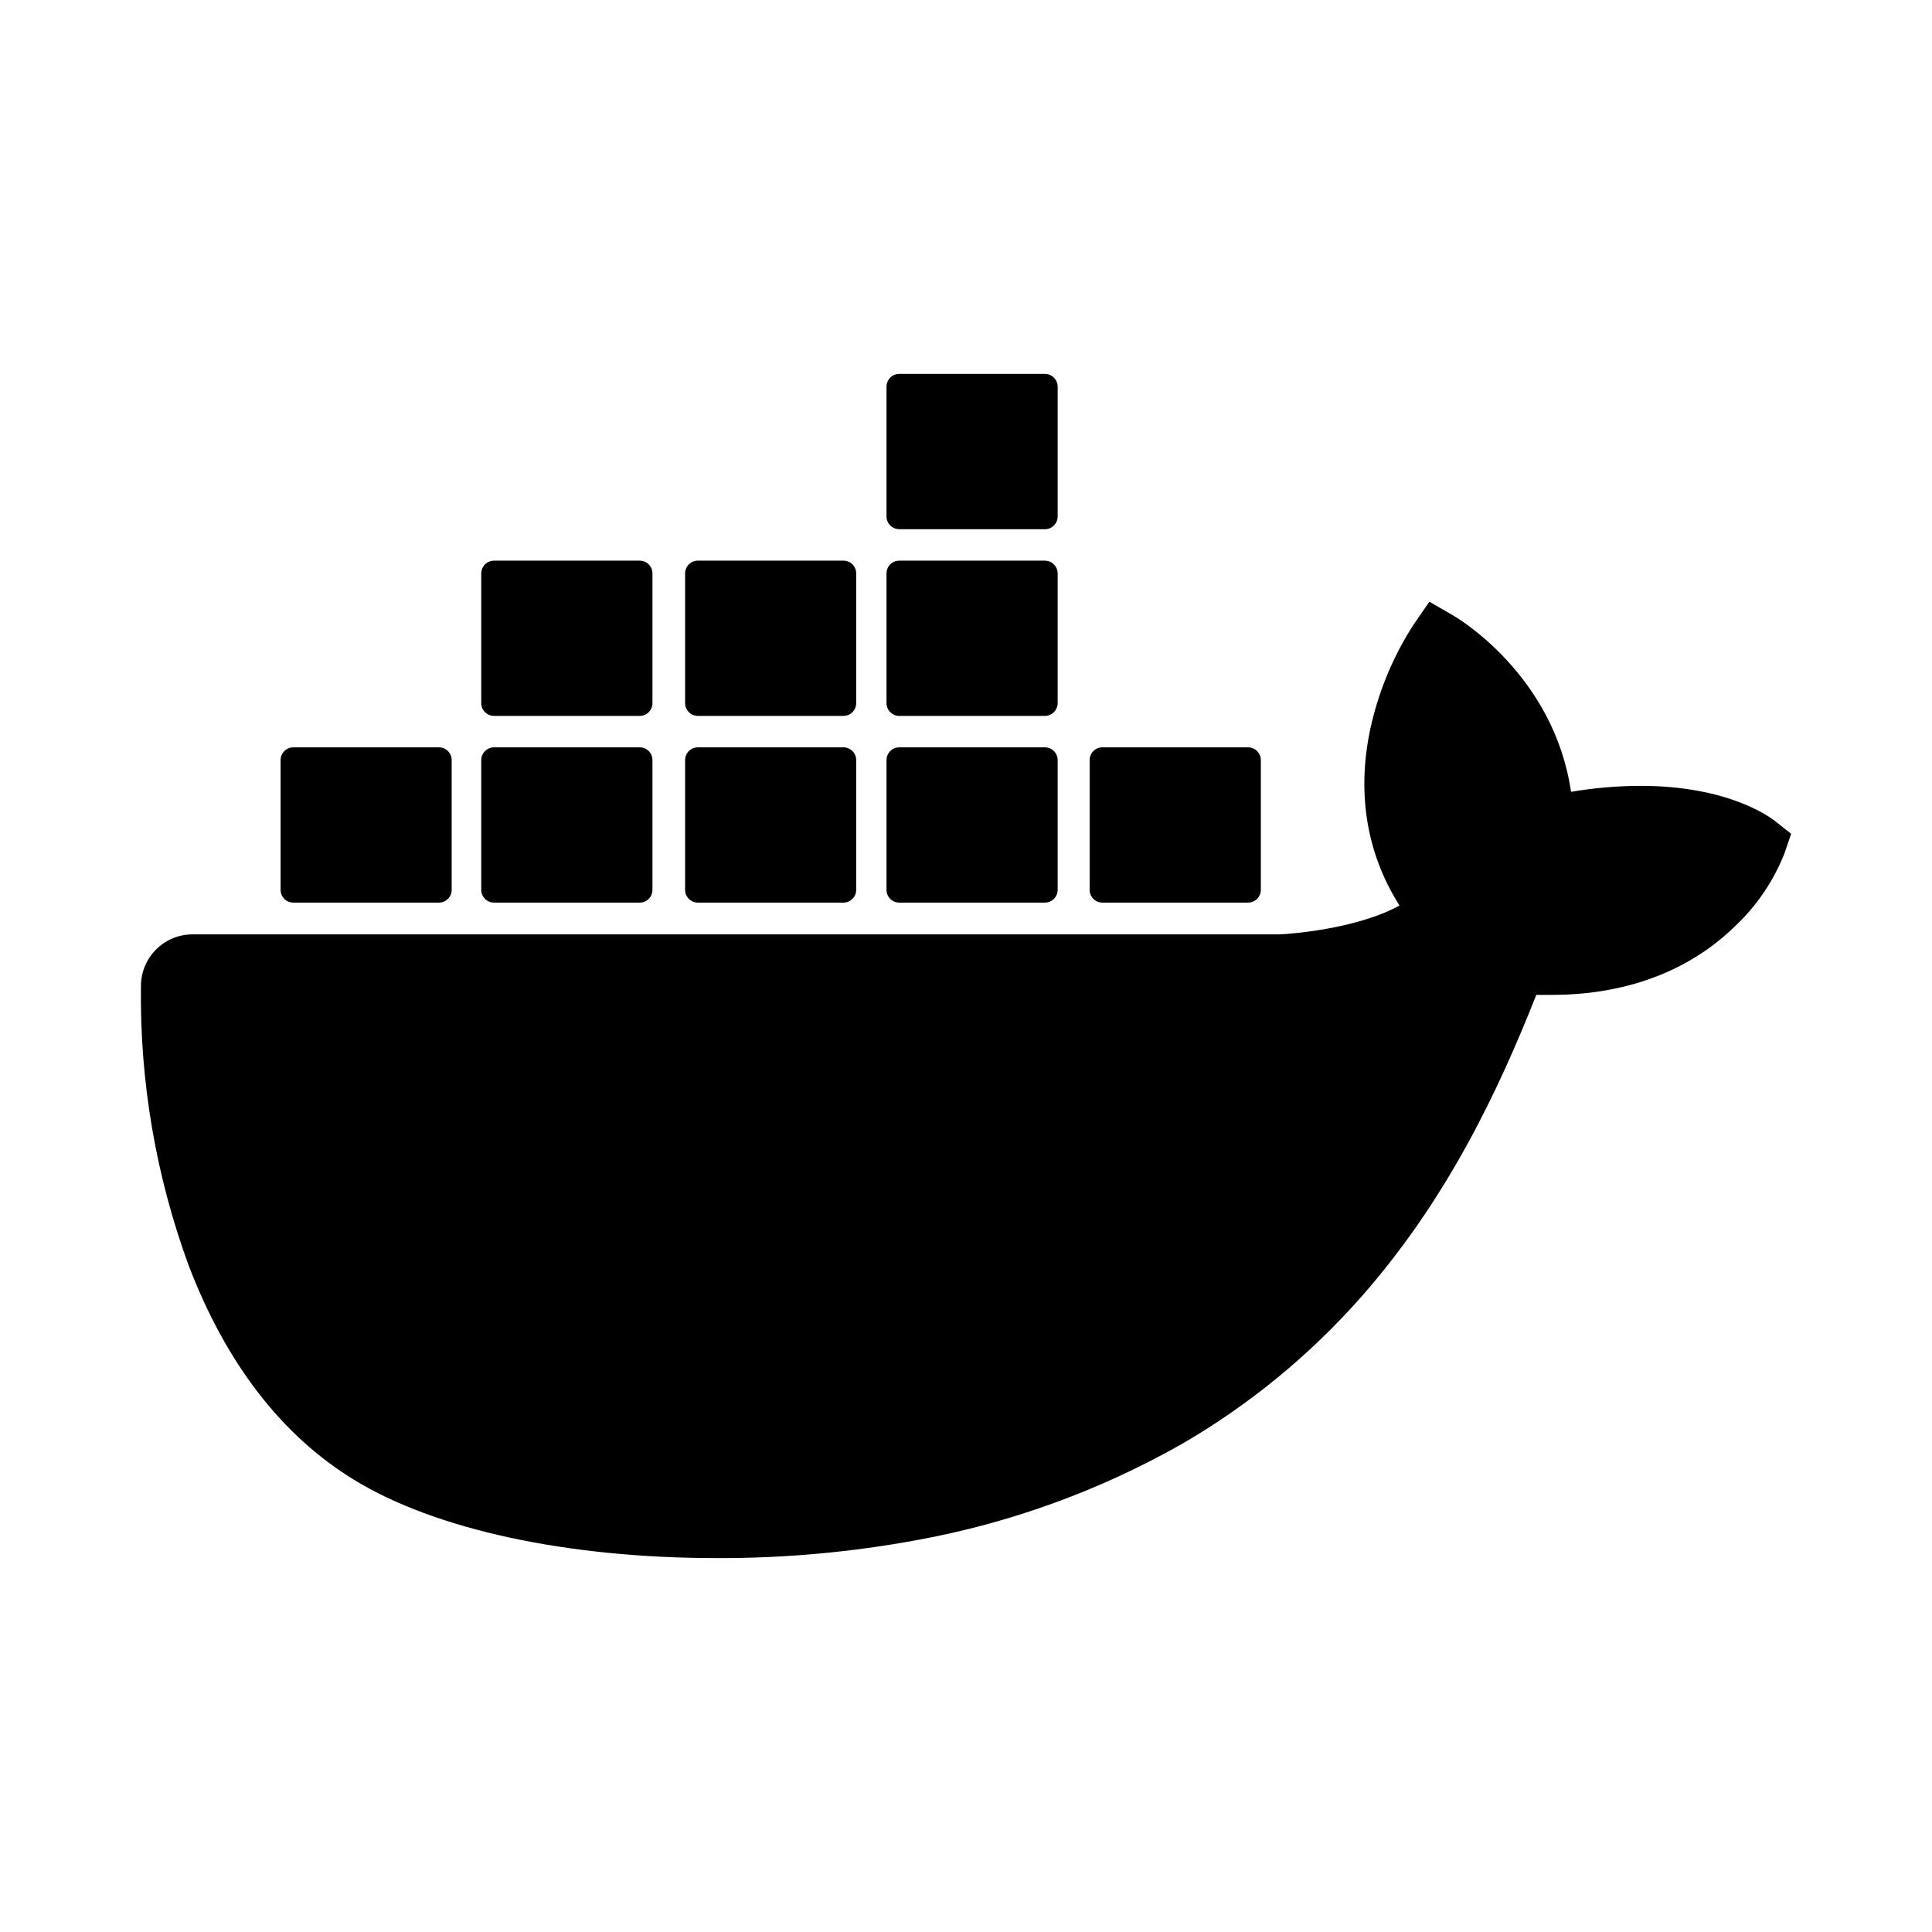
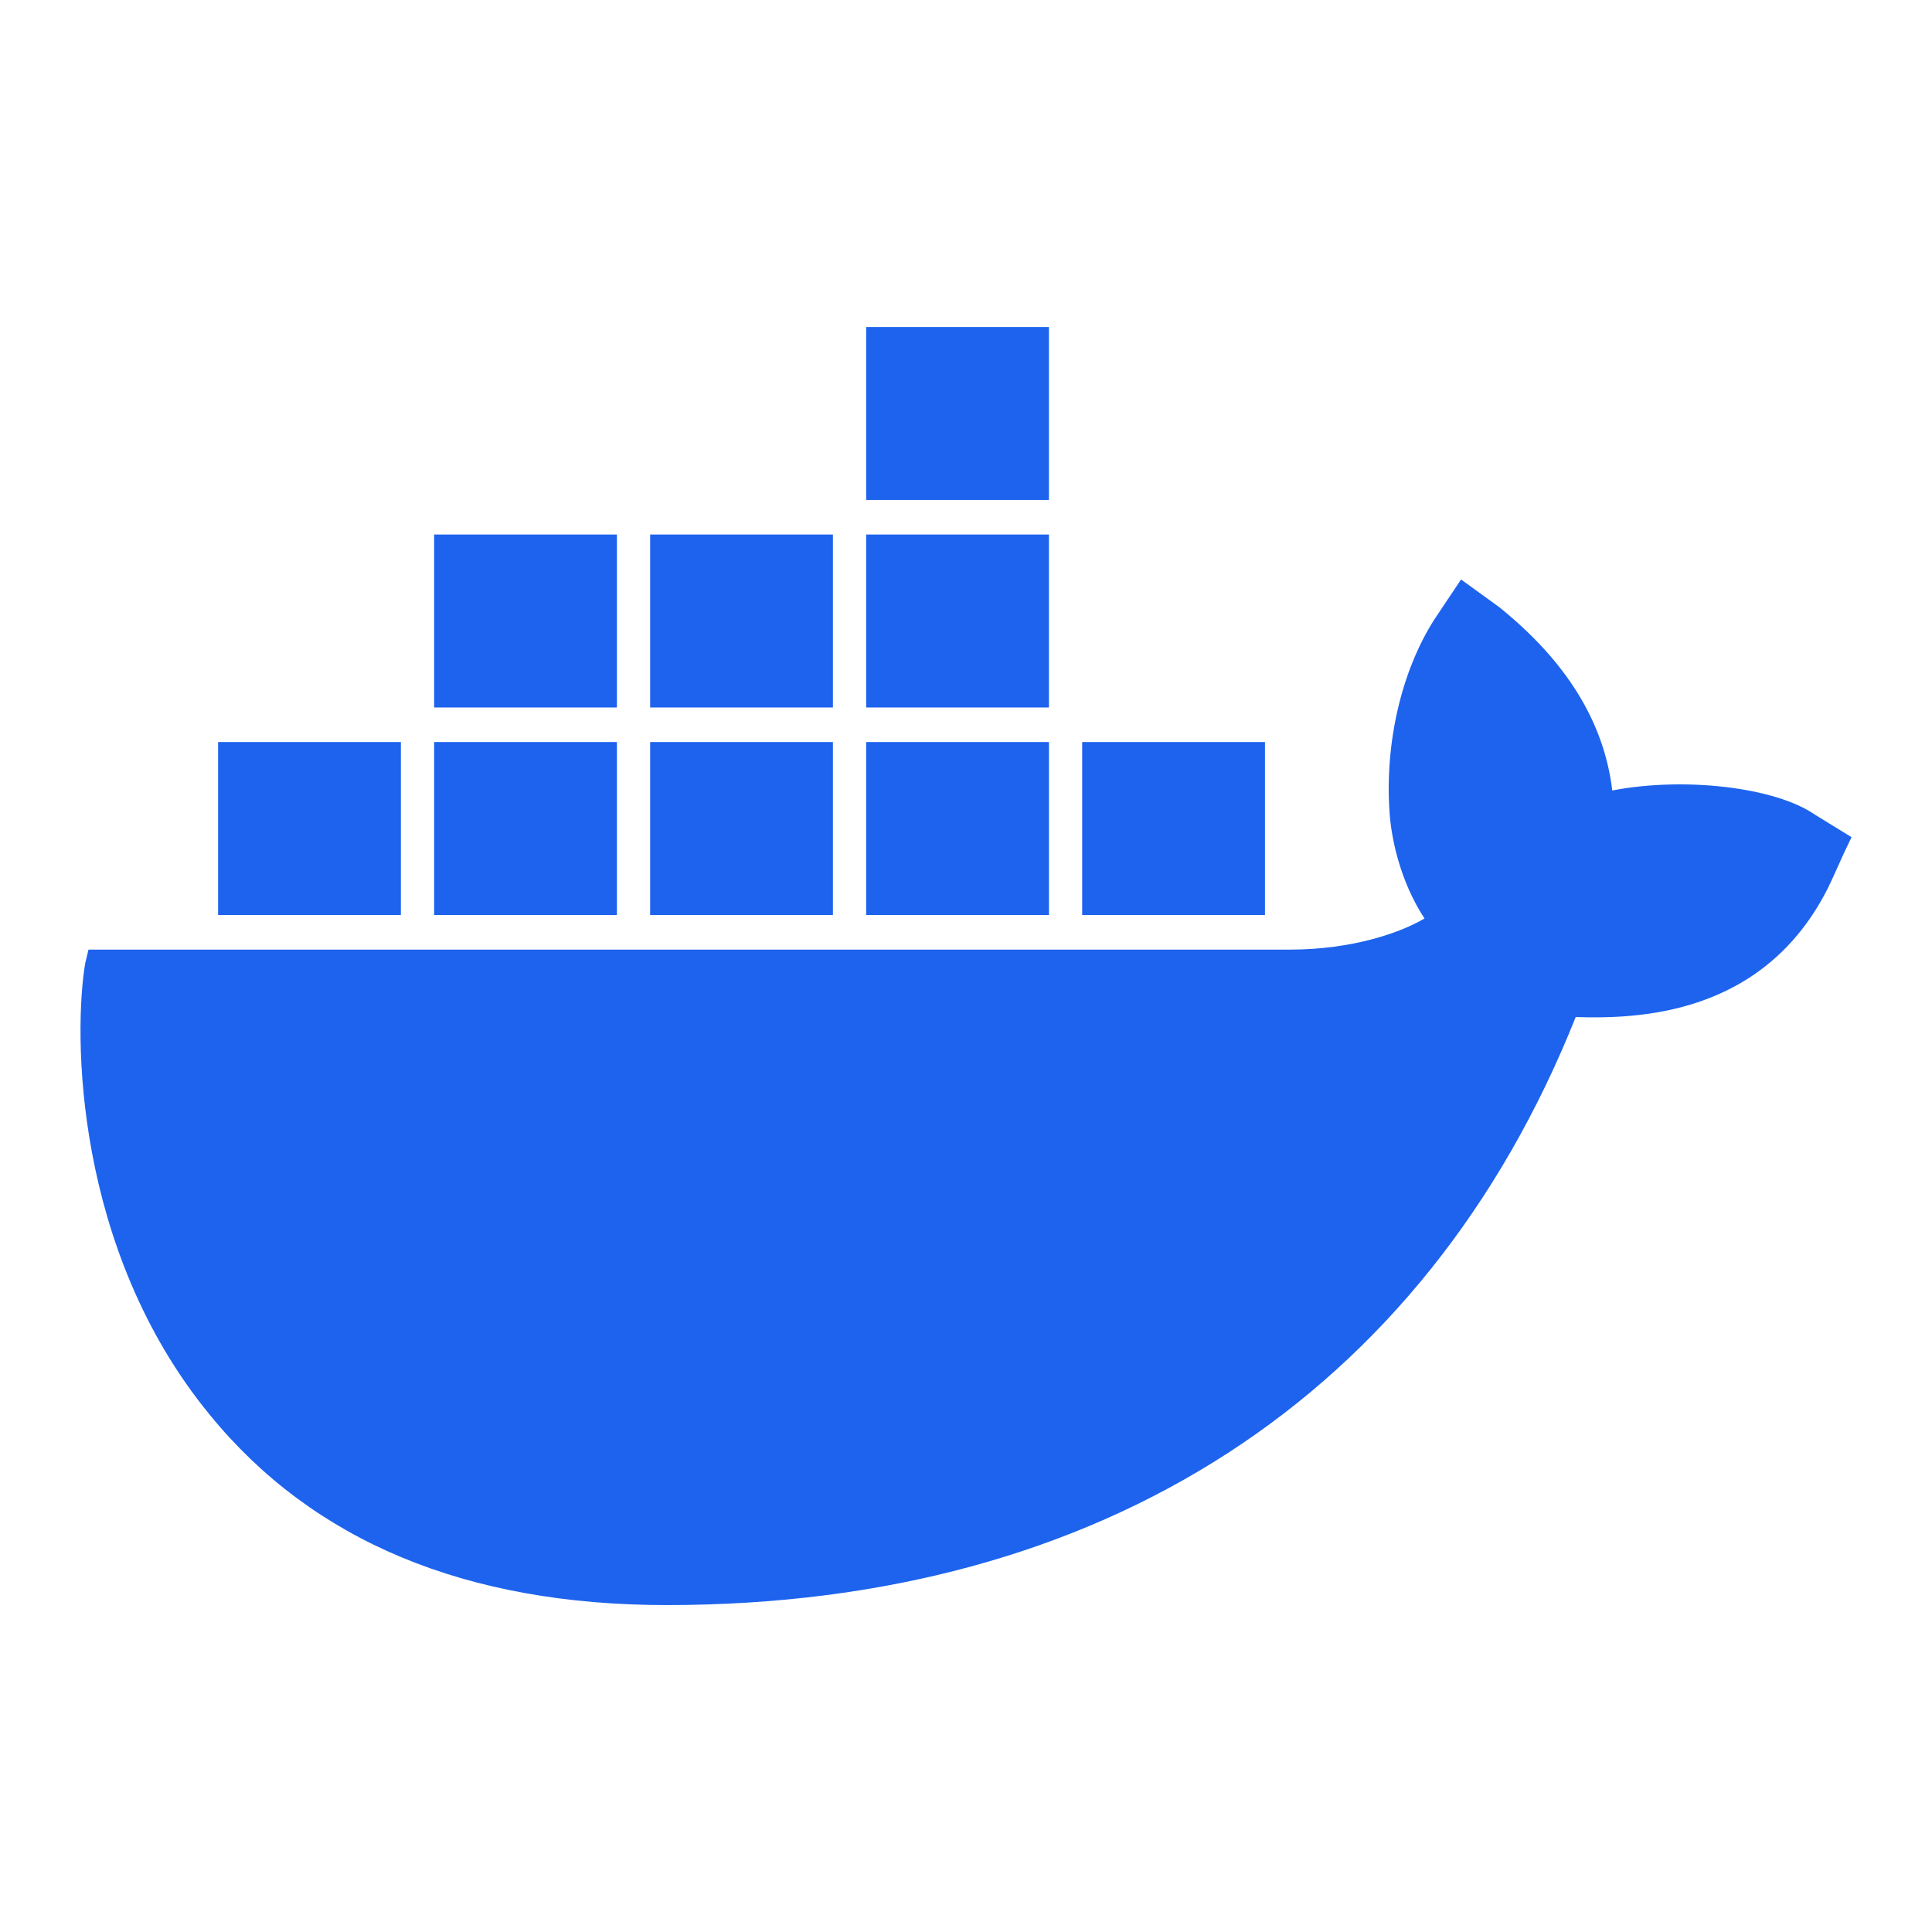
- <svg xmlns="http://www.w3.org/2000/svg" viewBox="0 0 24 24" fill="currentColor">
-   <g transform="translate(1.750 1.750) scale(0.85417)">
-     <path d="M13.983 11.078h2.119a.186.186 0 00.186-.185V9.006a.186.186 0 00-.186-.186h-2.119a.185.185 0 00-.185.185v1.888c0 .102.083.185.185.185m-2.954-5.43h2.118a.186.186 0 00.186-.186V3.574a.186.186 0 00-.186-.185h-2.118a.185.185 0 00-.185.185v1.888c0 .102.082.185.185.185m0 2.716h2.118a.187.187 0 00.186-.186V6.29a.186.186 0 00-.186-.185h-2.118a.185.185 0 00-.185.185v1.887c0 .102.082.185.185.186m-2.93 0h2.12a.186.186 0 00.184-.186V6.29a.185.185 0 00-.185-.185H8.1a.185.185 0 00-.185.185v1.887c0 .102.083.185.185.186m-2.964 0h2.119a.186.186 0 00.185-.186V6.29a.185.185 0 00-.185-.185H5.136a.186.186 0 00-.186.185v1.887c0 .102.084.185.186.186m5.893 2.715h2.118a.186.186 0 00.186-.185V9.006a.186.186 0 00-.186-.186h-2.118a.185.185 0 00-.185.185v1.888c0 .102.082.185.185.185m-2.93 0h2.12a.185.185 0 00.184-.185V9.006a.185.185 0 00-.184-.186h-2.12a.185.185 0 00-.184.185v1.888c0 .102.083.185.185.185m-2.964 0h2.119a.185.185 0 00.185-.185V9.006a.185.185 0 00-.184-.186h-2.12a.186.186 0 00-.186.186v1.887c0 .102.084.185.186.185m-2.92 0h2.12a.185.185 0 00.184-.185V9.006a.185.185 0 00-.184-.186h-2.12a.185.185 0 00-.184.185v1.888c0 .102.082.185.185.185M23.763 9.89c-.065-.051-.672-.51-1.954-.51-.338.001-.676.03-1.01.087-.248-1.7-1.653-2.53-1.716-2.566l-.344-.199-.226.327c-.284.438-.49.922-.612 1.43-.23.97-.09 1.882.403 2.661-.595.332-1.55.413-1.744.42H.751a.751.751 0 00-.75.748 11.376 11.376 0 00.692 4.062c.545 1.428 1.355 2.48 2.41 3.124 1.18.723 3.1 1.137 5.275 1.137.983.003 1.963-.086 2.93-.266a12.248 12.248 0 003.823-1.389c.98-.567 1.86-1.288 2.61-2.136 1.252-1.418 1.998-2.997 2.553-4.4h.221c1.372 0 2.215-.549 2.68-1.009.309-.293.55-.65.707-1.046l.098-.288Z" />
+ <svg xmlns="http://www.w3.org/2000/svg" viewBox="0 0 24 24" fill="none">
+   <g transform="translate(1.000 4.062) scale(0.08594)">
+     <path fill="#1D63ED" d="M250.716 70.497c-5.765-4-18.976-5.5-29.304-3.5c-1.2-10-6.725-18.749-16.333-26.499l-5.524-4l-3.844 5.75c-4.803 7.5-7.205 18-6.485 28c.24 3.499 1.441 9.749 5.044 15.249c-3.362 2-10.328 4.5-19.455 4.5H1.155l-.48 2c-1.682 9.999-1.682 41.248 18.014 65.247c14.892 18.249 36.99 27.499 66.053 27.499c62.93 0 109.528-30.25 131.386-84.997c8.647.25 27.142 0 36.51-18.75c.24-.5.72-1.5 2.401-5.249l.961-2zM139.986 0h-26.42v24.999h26.42zm0 29.999h-26.42v24.999h26.42zm-31.225 0h-26.42v24.999h26.42zm-31.225 0H51.115v24.999h26.421zM46.311 59.998H19.89v24.999h26.42zm31.225 0H51.115v24.999h26.421zm31.225 0h-26.42v24.999h26.42zm31.226 0h-26.422v24.999h26.422zm31.225 0H144.79v24.999h26.422z" />
  </g>
</svg>
